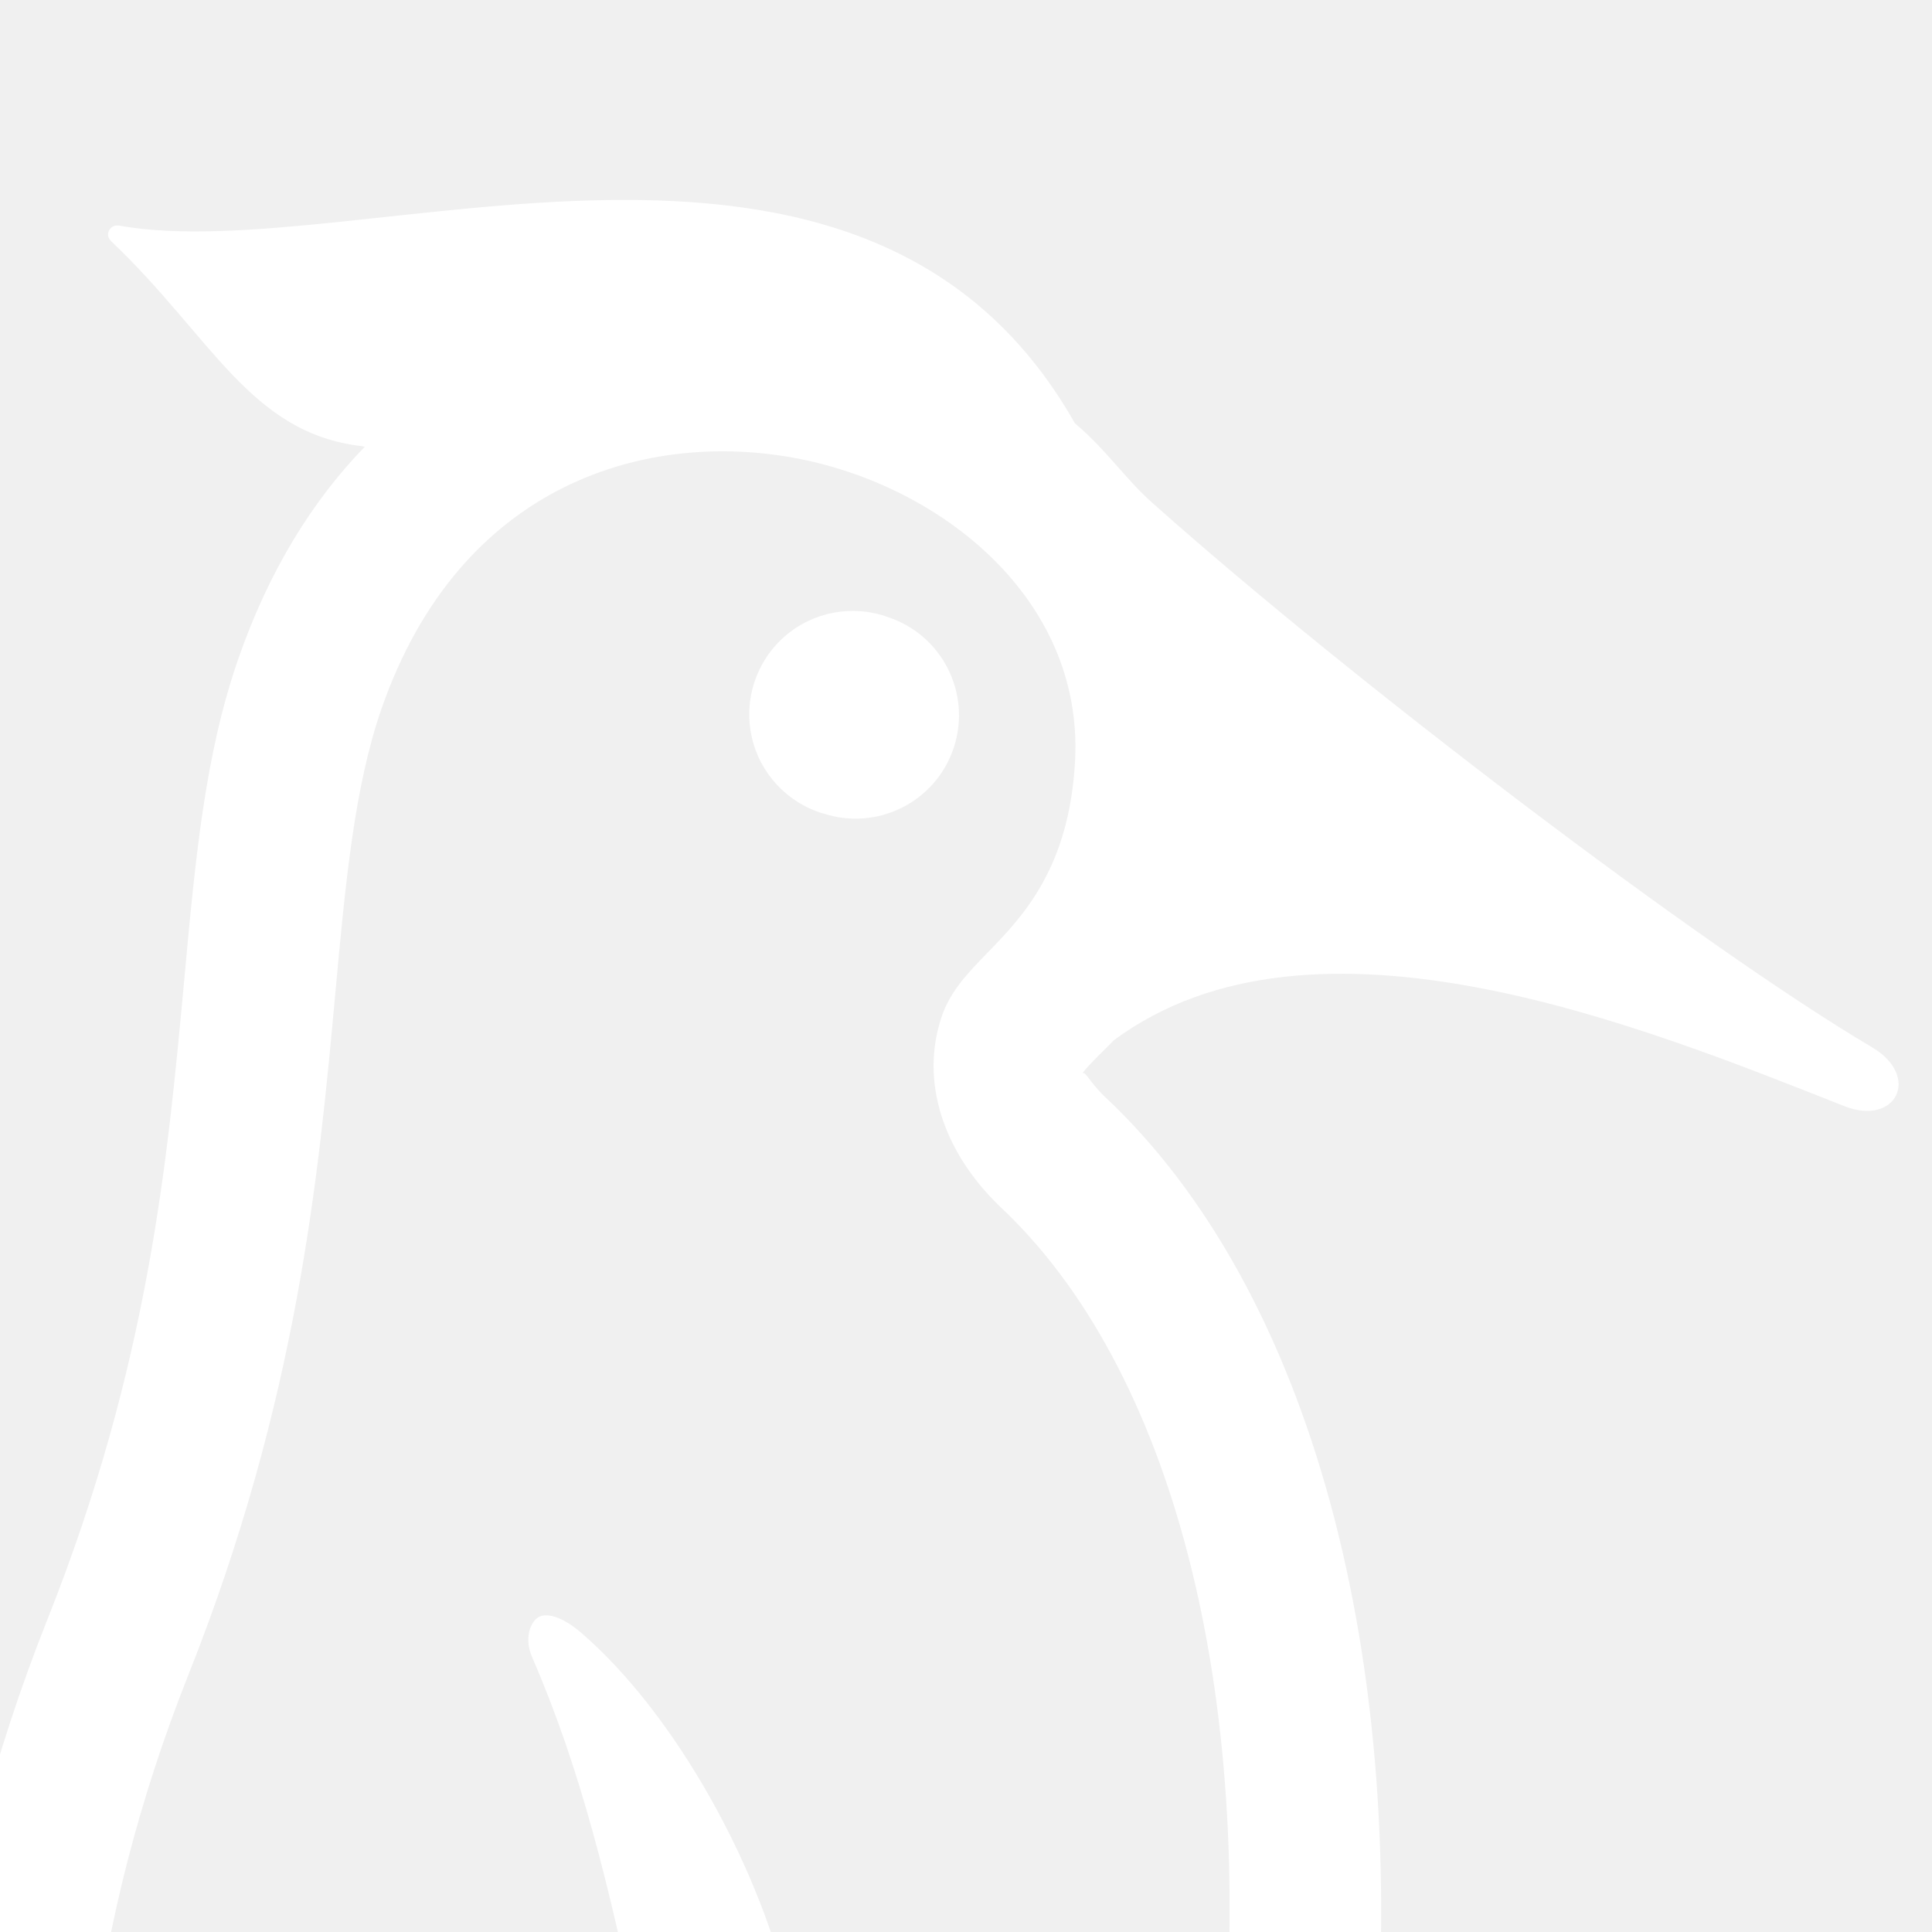
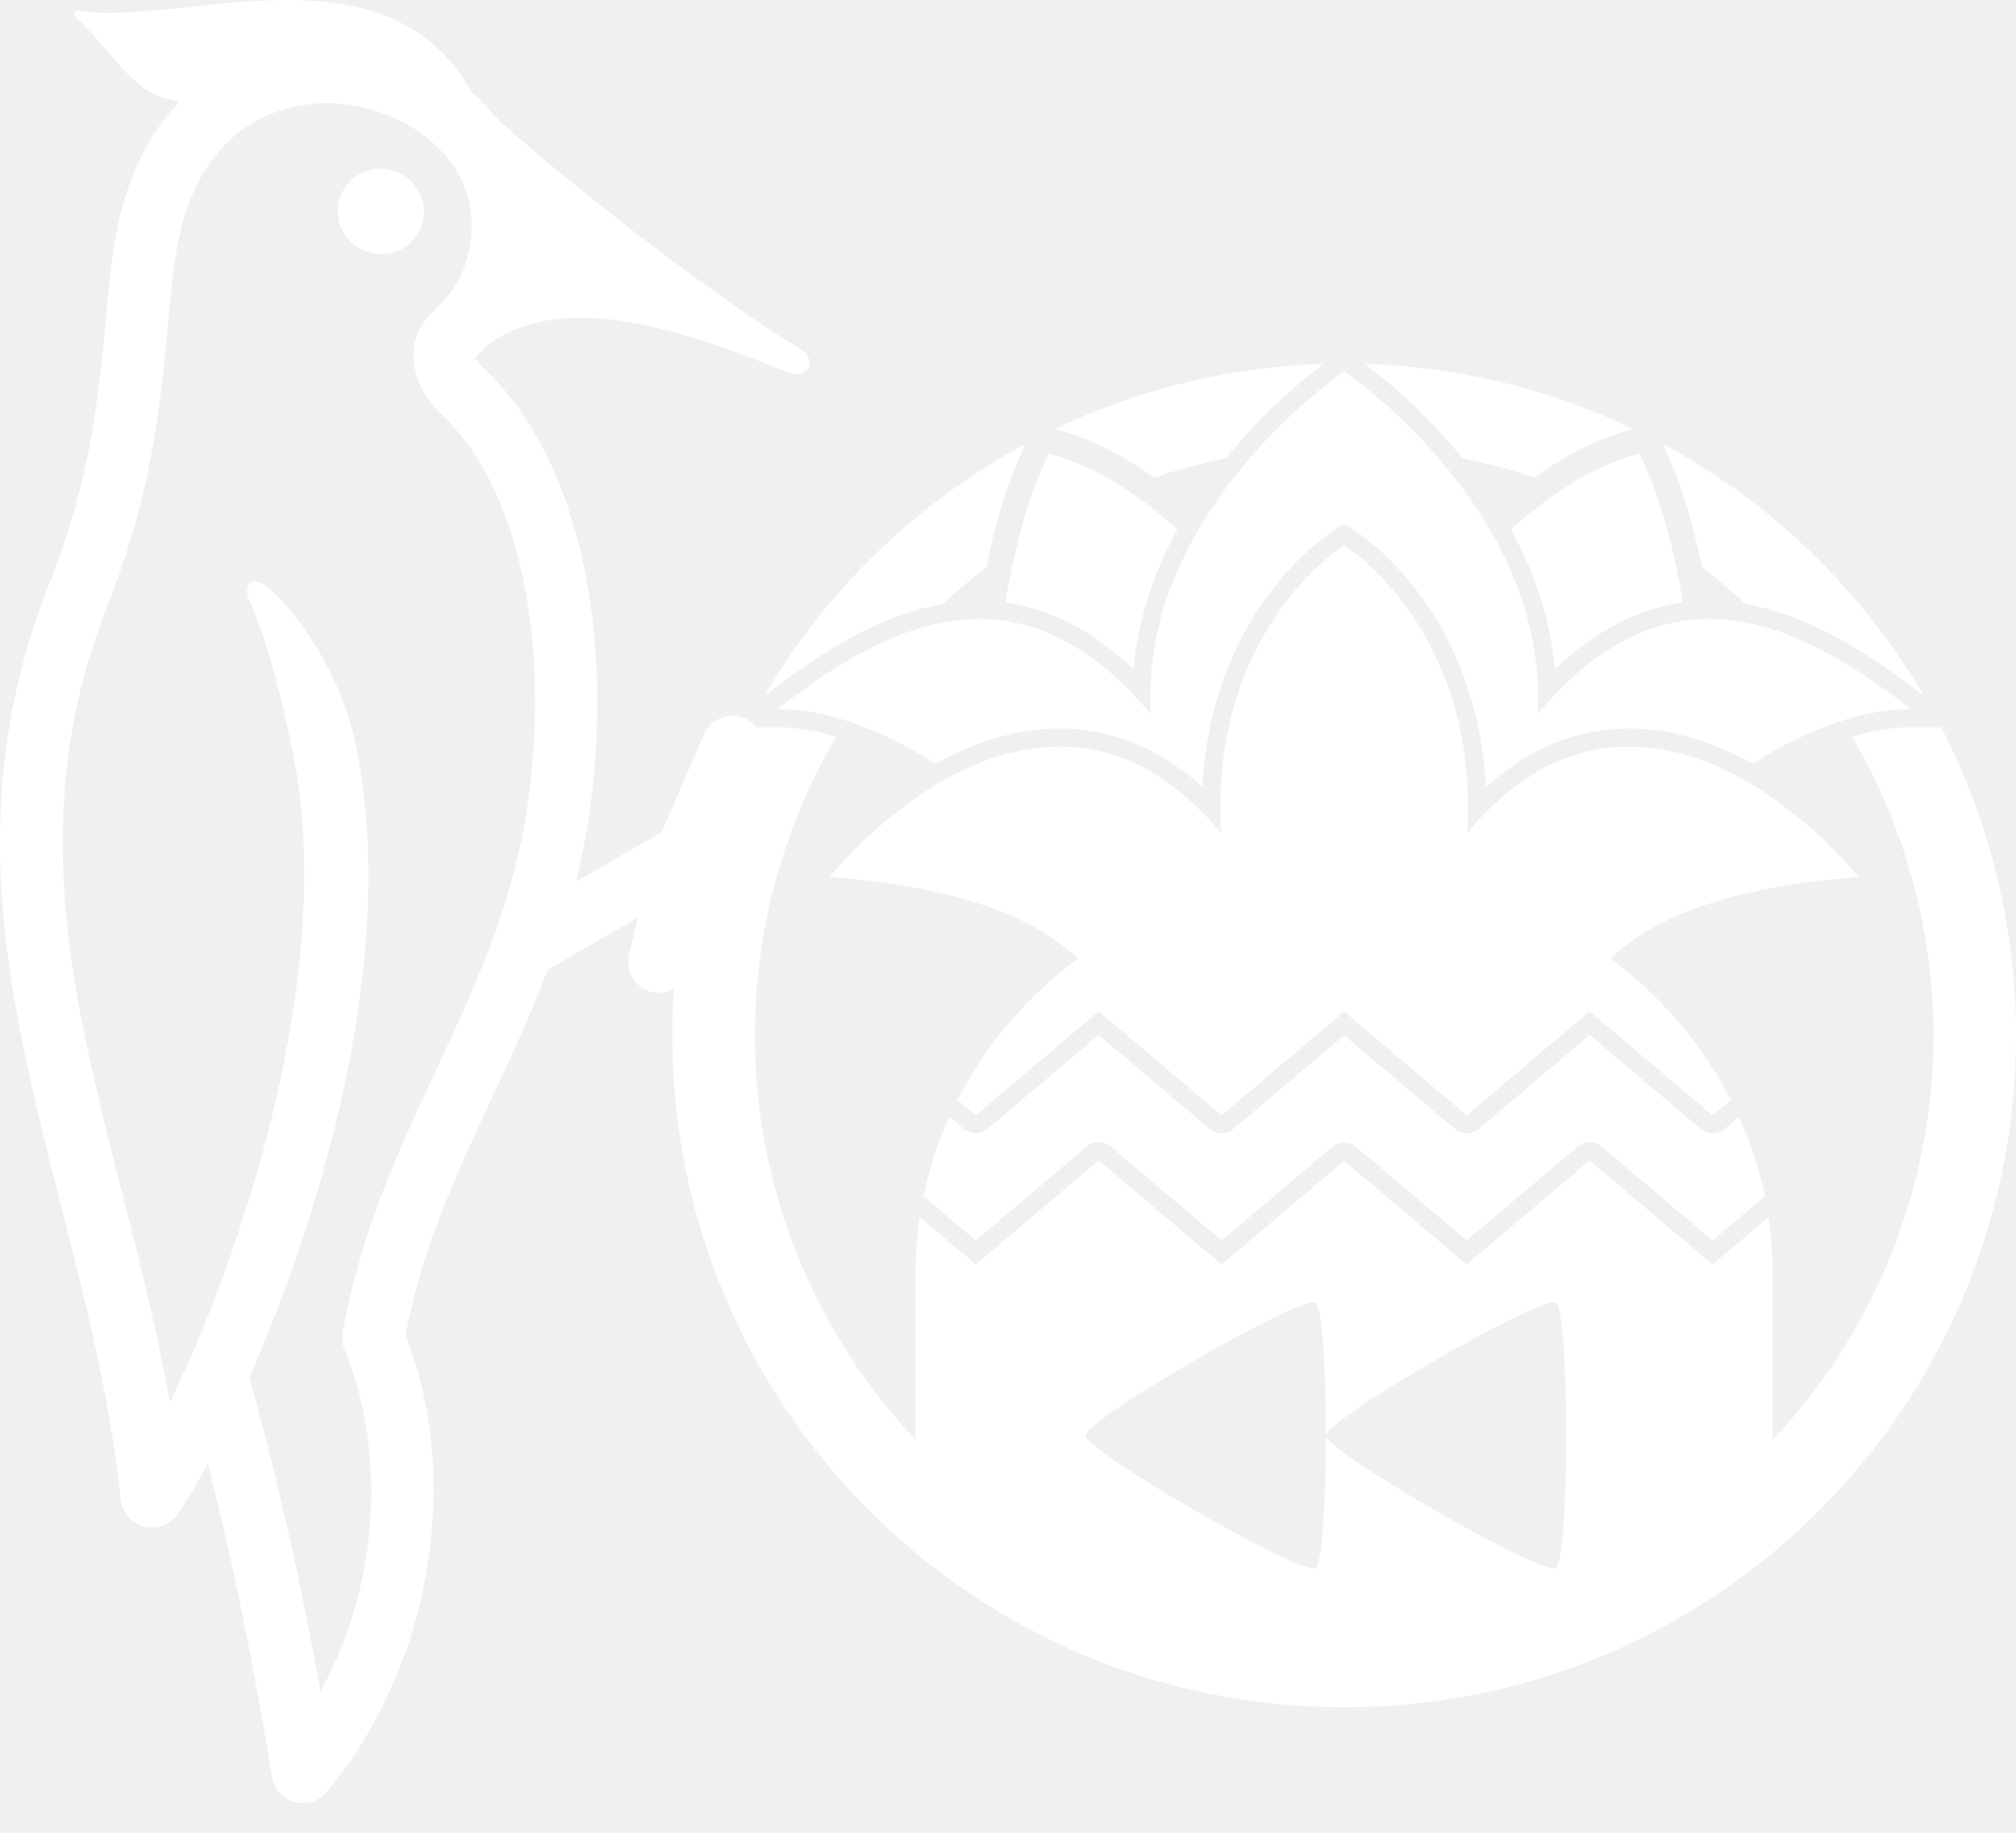
- <svg xmlns="http://www.w3.org/2000/svg" width="22" height="22" fill="white">
-   <path d="M1.263 2.744C2.41 3.832 2.845 4.932 4.118 5.08l.036.007c-.588.606-1.09 1.402-1.443 2.423-.38 1.096-.488 2.285-.614 3.659-.19 2.046-.401 4.364-1.556 7.269-2.486 6.258-1.12 11.63.332 17.317.664 2.604 1.348 5.297 1.642 8.107a.857.857 0 00.633.744.86.86 0 00.922-.323c.227-.313.524-.797.86-1.424.84 3.323 1.355 6.13 1.783 8.697a.866.866 0 001.517.41c2.88-3.463 3.763-8.636 2.184-12.674.459-2.433 1.402-4.45 2.398-6.583.536-1.15 1.08-2.318 1.55-3.566.228-.084.569-.314.79-.441l1.707-.981-.256 1.052a.864.864 0 001.678.408l.68-2.858 1.285-2.95a.863.863 0 10-1.581-.687l-1.152 2.669-2.383 1.372a18.97 18.97 0 00.508-2.981c.432-4.86-.718-9.074-3.066-11.266-.163-.157-.208-.281-.247-.26.095-.12.249-.26.358-.374 2.283-1.693 6.047-.147 8.319.75.589.232.876-.337.316-.67-1.95-1.153-5.948-4.196-8.188-6.193-.313-.275-.527-.607-.89-.913C9.825.555 4.072 3.057 1.355 2.569c-.102-.018-.166.103-.092.175m10.98 5.899c-.06 1.242-.603 1.8-1 2.208-.217.224-.426.436-.524.738-.236.714.008 1.51.66 2.143 1.974 1.84 2.925 5.527 2.538 9.86-.291 3.288-1.448 5.763-2.671 8.385-1.031 2.207-2.096 4.489-2.577 7.259a.853.853 0 00.056.48c1.02 2.434 1.135 6.197-.672 9.46a96.586 96.586 0 00-1.97-8.711c1.964-4.488 4.203-11.75 2.919-17.668-.325-1.497-1.304-3.276-2.387-4.207-.208-.18-.402-.237-.495-.167-.084.06-.151.238-.062.444.55 1.266.879 2.599 1.226 4.276 1.125 5.443-.956 12.49-2.835 16.782l-.116.259-.457.982c-.356-2.014-.85-3.95-1.33-5.84-1.38-5.406-2.68-10.515-.401-16.254 1.247-3.137 1.483-5.692 1.672-7.746.116-1.263.216-2.355.526-3.252.905-2.605 3.062-3.178 4.744-2.852 1.632.316 3.24 1.593 3.156 3.42zm-2.868.62a1.177 1.177 0 10.736-2.236 1.178 1.178 0 10-.736 2.237z" />
+ <svg xmlns="http://www.w3.org/2000/svg" width="22" height="20" fill="#ffffff" version="1.1" id="svg826">
+   <defs id="defs830">
+     <style id="style2">.cls-1{fill:#fff;}.cls-2{fill:none;}.cls-3{fill:#f0b01f;}.cls-4{mask:url(#mask);}.cls-5{clip-path:url(#clip-path);}</style>
+   </defs>
+   <g id="Layer_2" data-name="Layer 2" transform="matrix(0.08317066,0,0,0.08317066,22.00388,7.661396)">
+     <g id="g1129" transform="matrix(0.393535,0,0,0.393535,-156.5007,-66.63758)">
+       <path d="M 1.263,2.744 C 2.41,3.832 2.845,4.932 4.118,5.08 L 4.154,5.087 C 3.566,5.693 3.064,6.489 2.711,7.51 2.331,8.606 2.223,9.795 2.097,11.169 c -0.19,2.046 -0.401,4.364 -1.556,7.269 -2.486,6.258 -1.12,11.63 0.332,17.317 0.664,2.604 1.348,5.297 1.642,8.107 a 0.857,0.857 0 0 0 0.633,0.744 0.86,0.86 0 0 0 0.922,-0.323 c 0.227,-0.313 0.524,-0.797 0.86,-1.424 0.84,3.323 1.355,6.13 1.783,8.697 a 0.866,0.866 0 0 0 1.517,0.41 c 2.88,-3.463 3.763,-8.636 2.184,-12.674 0.459,-2.433 1.402,-4.45 2.398,-6.583 0.536,-1.15 1.08,-2.318 1.55,-3.566 0.228,-0.084 0.569,-0.314 0.79,-0.441 l 1.707,-0.981 -0.256,1.052 a 0.864,0.864 0 0 0 1.678,0.408 l 0.68,-2.858 1.285,-2.95 a 0.863,0.863 0 1 0 -1.581,-0.687 l -1.152,2.669 -2.383,1.372 a 18.97,18.97 0 0 0 0.508,-2.981 c 0.432,-4.86 -0.718,-9.074 -3.066,-11.266 -0.163,-0.157 -0.208,-0.281 -0.247,-0.26 0.095,-0.12 0.249,-0.26 0.358,-0.374 2.283,-1.693 6.047,-0.147 8.319,0.75 0.589,0.232 0.876,-0.337 0.316,-0.67 C 19.368,10.773 15.37,7.73 13.13,5.733 12.817,5.458 12.603,5.126 12.24,4.82 9.825,0.555 4.072,3.057 1.355,2.569 1.253,2.551 1.189,2.672 1.263,2.744 m 10.98,5.899 c -0.06,1.242 -0.603,1.8 -1,2.208 -0.217,0.224 -0.426,0.436 -0.524,0.738 -0.236,0.714 0.008,1.51 0.66,2.143 1.974,1.84 2.925,5.527 2.538,9.86 -0.291,3.288 -1.448,5.763 -2.671,8.385 -1.031,2.207 -2.096,4.489 -2.577,7.259 a 0.853,0.853 0 0 0 0.056,0.48 c 1.02,2.434 1.135,6.197 -0.672,9.46 A 96.586,96.586 0 0 0 6.083,40.465 C 8.047,35.977 10.286,28.715 9.002,22.797 8.677,21.3 7.698,19.521 6.615,18.59 6.407,18.41 6.213,18.353 6.12,18.423 c -0.084,0.06 -0.151,0.238 -0.062,0.444 0.55,1.266 0.879,2.599 1.226,4.276 1.125,5.443 -0.956,12.49 -2.835,16.782 L 4.333,40.184 3.876,41.166 C 3.52,39.152 3.026,37.216 2.546,35.326 1.166,29.92 -0.134,24.811 2.145,19.072 3.392,15.935 3.628,13.38 3.817,11.326 3.933,10.063 4.033,8.971 4.343,8.074 5.248,5.469 7.405,4.896 9.087,5.222 c 1.632,0.316 3.24,1.593 3.156,3.42 z M 9.375,9.263 A 1.177,1.177 0 1 0 10.111,7.027 1.178,1.178 0 1 0 9.375,9.264 Z" id="path824" transform="matrix(12.02347,0,0,12.02347,-264.563,-92.11657)" />
+       <path id="circle912" style="display:inline;fill:#ffffff;stroke:none;stroke-width:6.22;stroke-linecap:round;stroke-linejoin:round;paint-order:stroke markers fill" d="m 166.699,56.567 a 224,224 0 0 0 -89.469,21.666 l 0.014,0.004 c 9.171,2.531 17.907,6.431 25.914,11.57 1.75,1.086 3.492,2.228 5.227,3.428 0.6,0.416 1.188,0.85 1.781,1.275 7.849,-2.676 15.858,-4.856 23.982,-6.52 0.691,-0.848 1.388,-1.689 2.096,-2.523 1.621,-1.945 3.319,-3.873 5.094,-5.785 7.729,-8.468 16.224,-16.197 25.361,-23.115 z m 13.725,0 c 9.137,6.918 17.631,14.648 25.359,23.115 1.775,1.912 3.473,3.84 5.094,5.785 0.709,0.837 1.409,1.681 2.102,2.531 8.122,1.663 16.133,3.836 23.98,6.512 0.593,-0.424 1.178,-0.86 1.777,-1.275 1.734,-1.199 3.476,-2.342 5.227,-3.428 8.007,-5.139 16.743,-9.039 25.914,-11.57 l 0.014,-0.004 a 224,224 0 0 0 -89.467,-21.666 z m -6.863,2.525 c -10.085,7.231 -19.374,15.51 -27.713,24.699 -7.071,7.647 -13.404,15.945 -18.914,24.783 -0.766,1.216 -1.507,2.431 -2.248,3.768 -0.741,1.337 -1.448,2.553 -2.141,3.854 -8.752,16.349 -14.718,35.653 -13.479,57.131 -16.653,-19.898 -33.269,-29.016 -49.398,-31.18 -1.422,-0.194 -2.832,-0.327 -4.242,-0.4 -1.216,-0.085 -2.431,-0.121 -3.646,-0.121 h -0.621 c -7.334,0.152 -14.599,1.44 -21.539,3.816 -15.948,5.3 -31.118,15.474 -44.975,26.207 7.54,0.09 15.023,1.32 22.195,3.646 10.749,3.527 20.996,8.43 30.486,14.586 0.004,0.003 0.009,0.005 0.014,0.008 3.746,-2.106 7.623,-3.972 11.605,-5.588 1.398,-0.583 2.784,-1.105 4.182,-1.604 1.398,-0.498 2.807,-0.948 4.205,-1.361 6.851,-2.082 13.967,-3.163 21.127,-3.209 13.697,0.026 27.061,4.223 38.312,12.033 1.272,0.859 2.537,1.77 3.793,2.734 1.216,0.899 2.43,1.861 3.561,2.857 0.722,0.603 1.444,1.187 2.154,1.867 10e-4,-0.549 0.028,-1.097 0.068,-1.641 0.041,-0.553 0.094,-1.101 0.137,-1.648 0.061,-0.881 0.133,-1.754 0.215,-2.617 0.082,-0.863 0.174,-1.718 0.271,-2.562 l 0.068,-0.037 c 0.193,-1.676 0.433,-3.604 0.709,-5.25 2.173,-14.582 7.125,-28.61 14.586,-41.326 0.863,-1.459 1.726,-2.845 2.602,-4.158 0.535,-0.839 1.082,-1.642 1.629,-2.432 0.352,-0.498 0.692,-0.983 1.045,-1.457 11.048,-15.267 22.317,-22.281 22.803,-22.572 l 3.148,-1.946 3.148,1.945 c 0.486,0.292 11.754,7.305 22.803,22.572 0.352,0.474 0.692,0.959 1.045,1.457 0.547,0.79 1.094,1.593 1.629,2.432 0.875,1.313 1.739,2.7 2.602,4.158 7.461,12.716 12.412,26.744 14.586,41.326 0.276,1.646 0.516,3.574 0.709,5.25 l 0.068,0.037 c 0.097,0.845 0.189,1.699 0.271,2.562 0.082,0.863 0.154,1.736 0.215,2.617 0.043,0.547 0.096,1.095 0.137,1.648 0.04,0.543 0.067,1.091 0.068,1.641 0.711,-0.681 1.433,-1.264 2.154,-1.867 1.13,-0.997 2.345,-1.958 3.561,-2.857 1.256,-0.964 2.521,-1.875 3.793,-2.734 11.252,-7.81 24.616,-12.007 38.312,-12.033 7.16,0.046 14.276,1.127 21.127,3.209 1.398,0.413 2.807,0.863 4.205,1.361 1.398,0.498 2.784,1.02 4.182,1.604 3.983,1.616 7.859,3.482 11.605,5.588 0.005,-0.003 0.01,-0.005 0.014,-0.008 9.491,-6.156 19.738,-11.059 30.486,-14.586 7.172,-2.327 14.655,-3.556 22.195,-3.646 -13.857,-10.733 -29.027,-20.907 -44.975,-26.207 -6.94,-2.377 -14.205,-3.664 -21.539,-3.816 h -0.621 c -1.216,0 -2.431,0.036 -3.646,0.121 -1.41,0.073 -2.82,0.206 -4.242,0.4 -16.13,2.164 -32.746,11.282 -49.398,31.18 1.24,-21.478 -4.727,-40.782 -13.479,-57.131 -0.693,-1.301 -1.399,-2.516 -2.141,-3.854 -0.741,-1.337 -1.482,-2.552 -2.248,-3.768 -5.51,-8.838 -11.843,-17.136 -18.914,-24.783 -8.339,-9.189 -17.628,-17.469 -27.713,-24.699 z m 106.266,24.18 c 4.442,9.566 7.944,19.542 10.447,29.789 0.814,3.209 1.581,6.441 2.273,9.723 0.116,0.527 0.214,1.066 0.326,1.596 5.036,3.85 9.883,7.942 14.523,12.26 0.601,0.105 1.204,0.197 1.803,0.318 3.47,0.693 6.892,1.602 10.248,2.723 18.099,6.005 34.519,17.673 46.82,27.154 l 0.268,0.207 0.346,0.268 A 224,224 0 0 0 279.826,83.272 Z m -212.531,0.002 a 224,224 0 0 0 -87.051,84.033 l 0.342,-0.266 0.268,-0.207 c 12.301,-9.481 28.721,-21.15 46.82,-27.154 3.356,-1.121 6.779,-2.03 10.248,-2.723 0.599,-0.121 1.202,-0.213 1.803,-0.318 4.64,-4.318 9.486,-8.408 14.521,-12.258 0.113,-0.53 0.212,-1.07 0.328,-1.598 0.693,-3.282 1.459,-6.514 2.273,-9.723 2.503,-10.246 6.006,-20.221 10.447,-29.787 z m 7.797,3.18 c -4.311,9.214 -7.703,18.829 -10.125,28.709 -1.75,6.783 -3.222,13.846 -4.389,20.957 14.963,2.042 29.283,9.467 42.678,22.133 1.56,-15.777 6.298,-31.076 13.93,-44.973 0.262,-0.487 0.524,-0.987 0.797,-1.475 -5.965,-5.518 -12.434,-10.466 -19.322,-14.777 -7.285,-4.681 -15.229,-8.245 -23.568,-10.574 z m 196.938,0 c -8.34,2.33 -16.284,5.893 -23.568,10.574 -6.888,4.311 -13.357,9.259 -19.322,14.777 0.273,0.488 0.535,0.987 0.797,1.475 7.631,13.897 12.37,29.195 13.93,44.973 13.395,-12.666 27.715,-20.091 42.678,-22.133 -1.167,-7.111 -2.638,-14.174 -4.389,-20.957 -2.422,-9.88 -5.814,-19.495 -10.125,-28.709 z m -98.469,30.643 c 0,0 -11.73,7.171 -22.67,23.338 -0.924,1.337 -1.823,2.746 -2.723,4.217 -0.899,1.471 -1.81,3.065 -2.697,4.693 -5.142,9.593 -8.806,19.907 -10.867,30.594 -0.34,1.775 -0.656,3.646 -0.936,5.445 -0.28,1.799 -0.488,3.488 -0.67,5.287 -0.765,7.357 -0.922,14.764 -0.473,22.146 -0.035,-0.042 -0.071,-0.083 -0.105,-0.125 0.003,0.054 0.005,0.108 0.008,0.162 -0.523,-0.635 -1.055,-1.263 -1.594,-1.885 -1.077,-1.243 -2.186,-2.459 -3.324,-3.645 -1.139,-1.186 -2.306,-2.343 -3.504,-3.469 -0.599,-0.563 -1.205,-1.118 -1.818,-1.666 -0.613,-0.548 -1.234,-1.087 -1.861,-1.619 -0.627,-0.532 -1.262,-1.058 -1.902,-1.574 -1.216,-0.985 -2.431,-1.908 -3.646,-2.771 -0.608,-0.431 -1.266,-0.886 -1.939,-1.336 -0.673,-0.45 -1.359,-0.894 -2.021,-1.301 l 0.08,-0.047 c -9.687,-6.096 -20.894,-9.34 -32.34,-9.361 -7.054,0.048 -14.06,1.174 -20.773,3.342 -1.386,0.438 -2.773,0.925 -4.158,1.436 -1.386,0.511 -2.746,1.068 -4.107,1.664 -2.139,0.924 -4.243,1.933 -6.334,3.027 -1.021,0.527 -2.029,1.073 -3.025,1.641 -0.985,0.547 -1.958,1.12 -2.918,1.703 -13.272,8.296 -25.145,18.642 -35.178,30.654 44.692,3.446 69.055,14.052 82.658,27.197 -1.263,0.942 -2.504,1.907 -3.732,2.887 -15.184,12.124 -27.638,27.167 -36.354,44.215 l 6.098,5.16 40.988,-34.68 40.986,34.68 40.732,-34.521 0.121,-0.109 0.121,0.109 40.732,34.521 40.986,-34.68 40.988,34.68 6.09,-5.152 c -8.9,-17.412 -21.693,-32.74 -37.318,-44.996 -0.042,-0.033 -0.083,-0.069 -0.125,-0.102 -0.87,-0.679 -1.748,-1.35 -2.635,-2.012 13.603,-13.145 37.966,-23.751 82.658,-27.197 -10.032,-12.013 -21.906,-22.358 -35.178,-30.654 -0.96,-0.583 -1.933,-1.156 -2.918,-1.703 -0.997,-0.567 -2.004,-1.114 -3.025,-1.641 -2.091,-1.094 -4.195,-2.104 -6.334,-3.027 -1.361,-0.596 -2.722,-1.154 -4.107,-1.664 -1.386,-0.511 -2.773,-0.998 -4.158,-1.436 -6.713,-2.167 -13.719,-3.294 -20.773,-3.342 -11.446,0.022 -22.652,3.266 -32.34,9.361 l 0.08,0.047 c -0.662,0.407 -1.348,0.851 -2.021,1.301 -0.673,0.45 -1.332,0.904 -1.939,1.336 -1.216,0.863 -2.431,1.787 -3.646,2.771 -0.641,0.516 -1.275,1.042 -1.902,1.574 -0.627,0.532 -1.248,1.071 -1.861,1.619 -0.613,0.548 -1.22,1.103 -1.818,1.666 -1.198,1.126 -2.365,2.283 -3.504,3.469 -1.139,1.186 -2.247,2.402 -3.324,3.645 -0.539,0.622 -1.071,1.249 -1.594,1.885 0.003,-0.054 0.005,-0.108 0.008,-0.162 -0.035,0.042 -0.071,0.083 -0.105,0.125 0.45,-7.383 0.293,-14.79 -0.473,-22.146 -0.182,-1.799 -0.39,-3.488 -0.67,-5.287 -0.28,-1.799 -0.595,-3.671 -0.936,-5.445 -2.061,-10.687 -5.725,-21.001 -10.867,-30.594 -0.887,-1.629 -1.798,-3.223 -2.697,-4.693 -0.899,-1.471 -1.799,-2.88 -2.723,-4.217 -10.94,-16.166 -22.67,-23.338 -22.67,-23.338 z m -199.051,60.629 a 224,224 0 0 0 -24.949,102.736 224,224 0 0 0 224,224 224,224 0 0 0 224,-224 224,224 0 0 0 -24.949,-102.736 h -10.062 c -6.434,0.086 -12.823,1.089 -18.975,2.979 l -0.643,0.193 c 17.731,30.161 27.099,64.532 27.1,99.564 -2.2e-4,50.141 -19.171,98.384 -53.586,134.85 v -55.5 c 0,-6.368 -0.477,-12.632 -1.393,-18.764 l -18.664,15.797 -40.988,-34.691 -40.986,34.691 -40.854,-34.582 -40.854,34.582 -40.986,-34.691 -40.988,34.691 -18.674,-15.807 c -0.917,6.135 -1.395,12.402 -1.395,18.773 v 55.488 c -34.408,-36.464 -53.574,-84.703 -53.574,-134.838 4.2e-4,-35.026 9.369,-69.397 27.104,-99.564 l -0.646,-0.193 c -6.151,-1.889 -12.54,-2.892 -18.975,-2.979 z M 91.721,280.327 54.609,311.676 c -2.266,1.918 -5.585,1.918 -7.852,0 l -4.828,-4.084 c -3.804,8.424 -6.717,17.287 -8.625,26.488 l 17.428,14.754 37.061,-31.373 c 1.133,-0.959 2.531,-1.438 3.928,-1.438 1.397,0 2.793,0.479 3.926,1.438 l 37.061,31.373 36.928,-31.264 c 1.133,-0.959 2.529,-1.438 3.926,-1.438 1.397,0 2.793,0.479 3.926,1.438 l 36.928,31.264 37.061,-31.373 c 1.133,-0.959 2.529,-1.438 3.926,-1.438 1.397,0 2.795,0.479 3.928,1.438 l 37.061,31.373 17.418,-14.744 c -1.908,-9.202 -4.821,-18.065 -8.625,-26.49 l -4.818,4.076 c -2.266,1.918 -5.585,1.918 -7.852,0 l -37.111,-31.35 -37.012,31.35 c -2.266,1.918 -5.585,1.918 -7.852,0 l -36.977,-31.24 -36.977,31.24 c -2.266,1.918 -5.585,1.918 -7.852,0 z m 71.656,89.096 c 0.271,-9.5e-4 0.481,0.038 0.625,0.121 4.597,2.658 4.597,85.887 0,88.545 -4.563,2.658 -76.682,-38.958 -76.682,-44.273 0,-5.15 67.649,-44.363 76.057,-44.393 z m 80.137,0 c 0.271,-9.5e-4 0.481,0.038 0.625,0.121 4.597,2.658 4.609,85.887 0,88.545 -4.563,2.658 -76.67,-38.958 -76.67,-44.273 0,-5.15 67.638,-44.363 76.045,-44.393 z" />
+     </g>
+   </g>
</svg>
